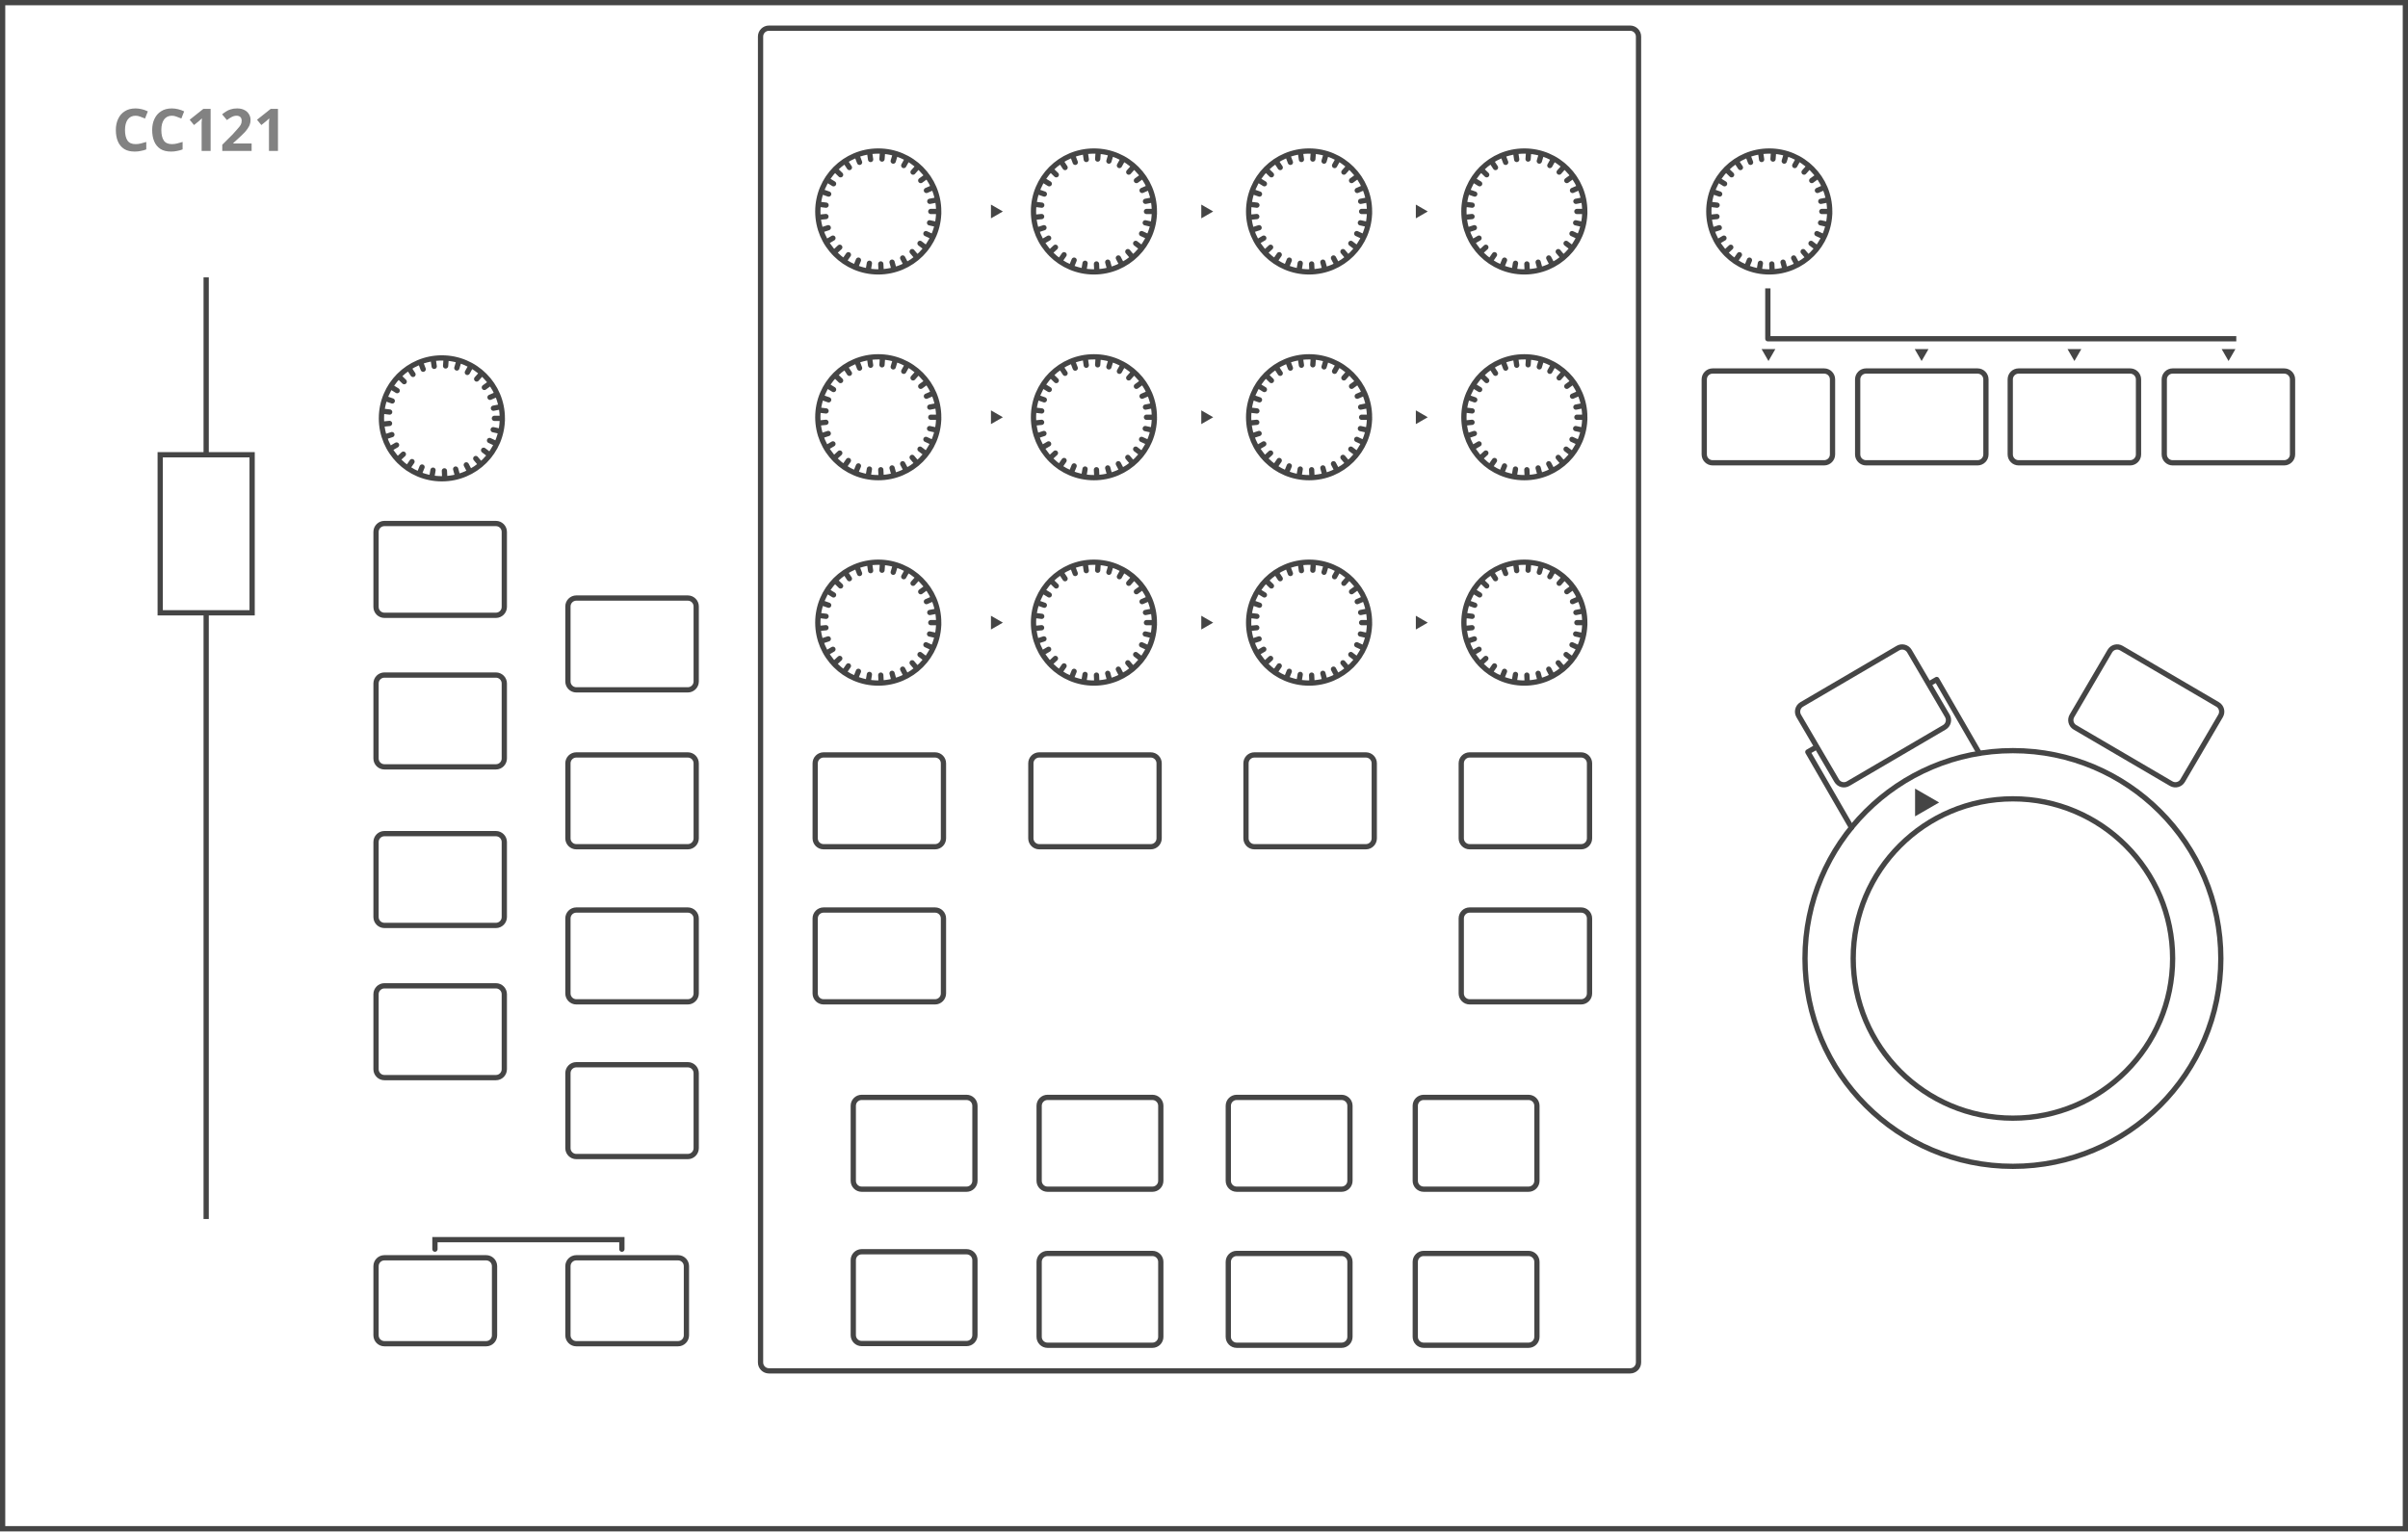
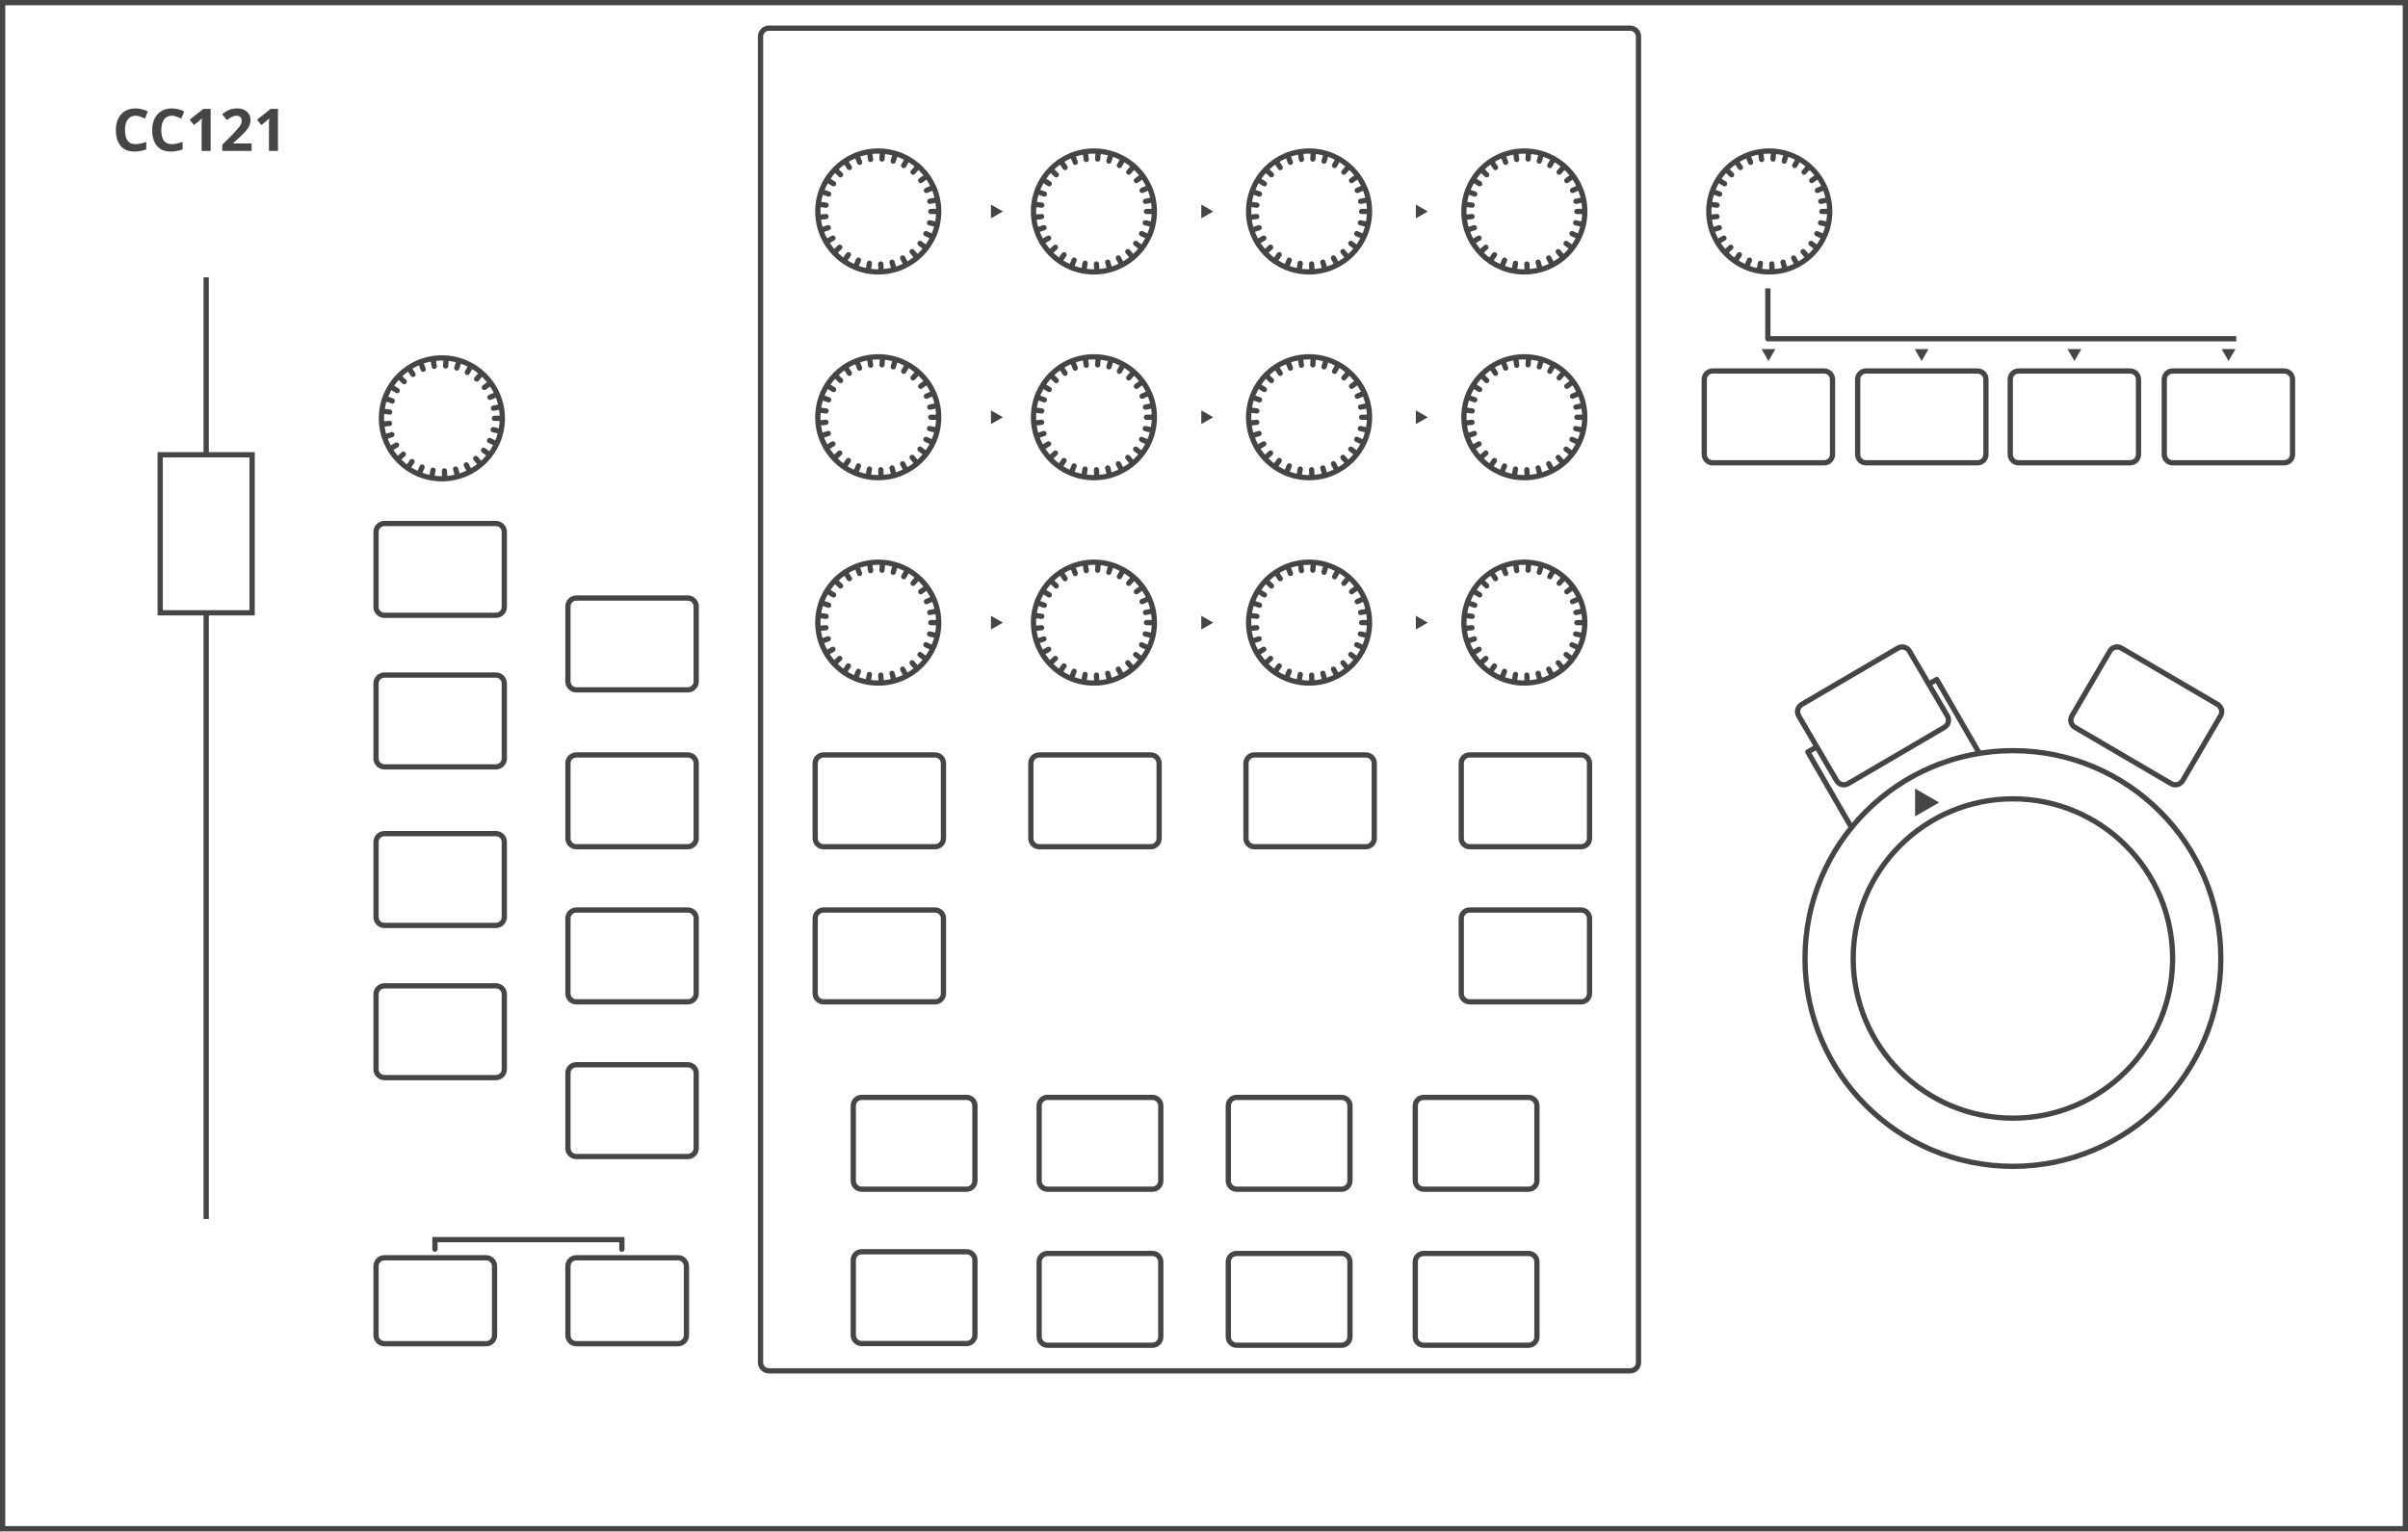
<svg xmlns="http://www.w3.org/2000/svg" width="242.34mm" height="154.16mm" viewBox="0 0 242.34 154.16" version="1.1" id="svg23797">
  <defs id="defs23794">
    </defs>
  <g id="layer2" style="display:inline;opacity:1" transform="translate(-20.48581,-3.014949)">
    <rect style="fill:#ffffff;fill-opacity:1;stroke:#454545;stroke-width:0.529;stroke-linecap:round;-inkscape-stroke:none;stop-color:#000000" id="rect23893" width="241.811" height="153.631" x="20.75" y="3.28" />
    <rect style="font-variation-settings:normal;opacity:1;fill:none;fill-opacity:1;stroke:#454545;stroke-width:0.529;stroke-linecap:round;stroke-linejoin:miter;stroke-miterlimit:4;stroke-dasharray:none;stroke-dashoffset:0;stroke-opacity:1;stop-color:#000000;stop-opacity:1" id="rect27715" width="88.359" height="135.166" x="97.027" y="5.851" rx="0.844" ry="0.844" />
    <path style="fill:none;stroke:#454545;stroke-width:0.529;stroke-linecap:butt;stroke-linejoin:round;stroke-miterlimit:4;stroke-dasharray:none;stroke-opacity:1" d="m 245.545,37.116 h -47.144 v -5.075" id="path28264" />
    <path style="font-variation-settings:normal;display:inline;opacity:1;fill:#454545;fill-opacity:1;stroke:none;stroke-width:2;stroke-linecap:round;stroke-linejoin:miter;stroke-miterlimit:4;stroke-dasharray:none;stroke-dashoffset:0;stroke-opacity:1;stop-color:#000000;stop-opacity:1" id="path28763" d="m 747.635,146.754 -2.617,-4.533 5.234,0 z" transform="matrix(0.2645833,0,0,0.2645833,0.6523167,0.5301812)" />
    <path style="font-variation-settings:normal;display:inline;opacity:1;fill:#454545;fill-opacity:1;stroke:none;stroke-width:2;stroke-linecap:round;stroke-linejoin:miter;stroke-miterlimit:4;stroke-dasharray:none;stroke-dashoffset:0;stroke-opacity:1;stop-color:#000000;stop-opacity:1" id="path29016" d="m 747.635,146.754 -2.617,-4.533 5.234,0 z" transform="matrix(0.2645833,0,0,0.2645833,16.0643,0.5301812)" />
    <path style="font-variation-settings:normal;display:inline;opacity:1;fill:#454545;fill-opacity:1;stroke:none;stroke-width:2;stroke-linecap:round;stroke-linejoin:miter;stroke-miterlimit:4;stroke-dasharray:none;stroke-dashoffset:0;stroke-opacity:1;stop-color:#000000;stop-opacity:1" id="path29018" d="m 747.635,146.754 -2.617,-4.533 5.234,0 z" transform="matrix(0.2645833,0,0,0.2645833,31.4432,0.5301812)" />
    <path style="font-variation-settings:normal;display:inline;opacity:1;fill:#454545;fill-opacity:1;stroke:none;stroke-width:2;stroke-linecap:round;stroke-linejoin:miter;stroke-miterlimit:4;stroke-dasharray:none;stroke-dashoffset:0;stroke-opacity:1;stop-color:#000000;stop-opacity:1" id="path29028" d="m 747.635,146.754 -2.617,-4.533 5.234,0 z" transform="matrix(0.2645833,0,0,0.2645833,46.9544,0.5301812)" />
    <path style="font-variation-settings:normal;display:inline;opacity:1;vector-effect:none;fill:none;fill-opacity:1;stroke:#454545;stroke-width:0.529;stroke-linecap:round;stroke-linejoin:round;stroke-miterlimit:4;stroke-dasharray:none;stroke-dashoffset:0;stroke-opacity:1;-inkscape-stroke:none;stop-color:#000000;stop-opacity:1" d="m 206.817,86.322 -4.391,-7.607 0.881,-0.509" id="path29763" />
    <path style="font-variation-settings:normal;display:inline;opacity:1;vector-effect:none;fill:none;fill-opacity:1;stroke:#454545;stroke-width:0.529;stroke-linecap:round;stroke-linejoin:round;stroke-miterlimit:4;stroke-dasharray:none;stroke-dashoffset:0;stroke-opacity:1;-inkscape-stroke:none;stop-color:#000000;stop-opacity:1" d="m 214.628,71.863 0.769,-0.444 4.294,7.436" id="path29765" />
    <path style="font-variation-settings:normal;display:inline;opacity:1;fill:#454545;fill-opacity:1;stroke:none;stroke-width:2;stroke-linecap:round;stroke-linejoin:miter;stroke-miterlimit:4;stroke-dasharray:none;stroke-dashoffset:0;stroke-opacity:1;stop-color:#000000;stop-opacity:1" id="path47912" d="m 747.635,146.754 -2.617,-4.533 5.234,0 z" transform="matrix(0,-0.2645833,0.2645833,0,125.3463,222.1147)" />
    <path style="font-variation-settings:normal;display:inline;opacity:1;fill:#454545;fill-opacity:1;stroke:none;stroke-width:2;stroke-linecap:round;stroke-linejoin:miter;stroke-miterlimit:4;stroke-dasharray:none;stroke-dashoffset:0;stroke-opacity:1;stop-color:#000000;stop-opacity:1" id="path47916" d="m 747.635,146.754 -2.617,-4.533 5.234,0 z" transform="matrix(0,-0.2645833,0.2645833,0,125.3463,242.8291)" />
    <path style="font-variation-settings:normal;display:inline;opacity:1;fill:#454545;fill-opacity:1;stroke:none;stroke-width:2;stroke-linecap:round;stroke-linejoin:miter;stroke-miterlimit:4;stroke-dasharray:none;stroke-dashoffset:0;stroke-opacity:1;stop-color:#000000;stop-opacity:1" id="path47918" d="m 747.635,146.754 -2.617,-4.533 5.234,0 z" transform="matrix(0,-0.2645833,0.2645833,0,125.3463,263.5063)" />
    <path style="font-variation-settings:normal;display:inline;opacity:1;fill:#454545;fill-opacity:1;stroke:none;stroke-width:2;stroke-linecap:round;stroke-linejoin:miter;stroke-miterlimit:4;stroke-dasharray:none;stroke-dashoffset:0;stroke-opacity:1;stop-color:#000000;stop-opacity:1" id="path47920" d="m 747.635,146.754 -2.617,-4.533 5.234,0 z" transform="matrix(0,-0.2645833,0.2645833,0,103.753,263.5063)" />
    <path style="font-variation-settings:normal;display:inline;opacity:1;fill:#454545;fill-opacity:1;stroke:none;stroke-width:2;stroke-linecap:round;stroke-linejoin:miter;stroke-miterlimit:4;stroke-dasharray:none;stroke-dashoffset:0;stroke-opacity:1;stop-color:#000000;stop-opacity:1" id="path47924" d="m 747.635,146.754 -2.617,-4.533 5.234,0 z" transform="matrix(0,-0.2645833,0.2645833,0,103.753,242.8291)" />
    <path style="font-variation-settings:normal;display:inline;opacity:1;fill:#454545;fill-opacity:1;stroke:none;stroke-width:2;stroke-linecap:round;stroke-linejoin:miter;stroke-miterlimit:4;stroke-dasharray:none;stroke-dashoffset:0;stroke-opacity:1;stop-color:#000000;stop-opacity:1" id="path47926" d="m 747.635,146.754 -2.617,-4.533 5.234,0 z" transform="matrix(0,-0.2645833,0.2645833,0,103.753,222.1147)" />
    <path style="font-variation-settings:normal;display:inline;opacity:1;fill:#454545;fill-opacity:1;stroke:none;stroke-width:2;stroke-linecap:round;stroke-linejoin:miter;stroke-miterlimit:4;stroke-dasharray:none;stroke-dashoffset:0;stroke-opacity:1;stop-color:#000000;stop-opacity:1" id="path47992" d="m 747.635,146.754 -2.617,-4.533 5.234,0 z" transform="matrix(0,-0.2645833,0.2645833,0,82.58629,222.1147)" />
    <path style="font-variation-settings:normal;display:inline;opacity:1;fill:#454545;fill-opacity:1;stroke:none;stroke-width:2;stroke-linecap:round;stroke-linejoin:miter;stroke-miterlimit:4;stroke-dasharray:none;stroke-dashoffset:0;stroke-opacity:1;stop-color:#000000;stop-opacity:1" id="path47996" d="m 747.635,146.754 -2.617,-4.533 5.234,0 z" transform="matrix(0,-0.2645833,0.2645833,0,82.58629,242.8291)" />
    <path style="font-variation-settings:normal;display:inline;opacity:1;fill:#454545;fill-opacity:1;stroke:none;stroke-width:2;stroke-linecap:round;stroke-linejoin:miter;stroke-miterlimit:4;stroke-dasharray:none;stroke-dashoffset:0;stroke-opacity:1;stop-color:#000000;stop-opacity:1" id="path47998" d="m 747.635,146.754 -2.617,-4.533 5.234,0 z" transform="matrix(0,-0.2645833,0.2645833,0,82.58629,263.5063)" />
    <path style="font-variation-settings:normal;display:inline;opacity:1;fill:#454545;fill-opacity:1;stroke:none;stroke-width:0.991;stroke-linecap:round;stroke-linejoin:miter;stroke-miterlimit:4;stroke-dasharray:none;stroke-dashoffset:0;stroke-opacity:1;stop-color:#000000;stop-opacity:1" id="path48176" d="m 747.635,146.754 -2.617,-4.533 5.234,0 z" transform="matrix(0,-0.5340291,0.5340291,0,137.268,483.0588)" />
  </g>
  <g id="layer3" transform="translate(-20.48581,-3.014949)">
    <g id="layer4">
      <path style="fill:none;stroke:#454545;stroke-width:0.529;stroke-linecap:butt;stroke-linejoin:miter;stroke-miterlimit:4;stroke-dasharray:none;stroke-opacity:1" d="M 41.235,125.731 V 30.938" id="path23932" />
      <rect style="fill:#ffffff;fill-opacity:1;stroke:#454545;stroke-width:0.529;stroke-linecap:round;stroke-miterlimit:4;stroke-dasharray:none;stroke-opacity:1;stop-color:#000000" id="rect24198" width="9.251" height="15.913" x="36.609" y="48.795" />
    </g>
    <g id="layer5" style="display:inline">
      <path style="fill:#ffffff;fill-opacity:1;stroke:#454545;stroke-width:0.529;stroke-linecap:round;stroke-miterlimit:4;stroke-dasharray:none;stroke-opacity:1;stop-color:#000000" id="path27552" d="m -37.784,-2.563 c 0,3.36 -2.724,6.083 -6.083,6.083 -3.36,0 -6.083,-2.724 -6.083,-6.083 0,-3.36 2.724,-6.083 6.083,-6.083 3.36,0 6.083,2.724 6.083,6.083 h -0.794 m 0.65,1.313 -0.775,-0.171 m 0.352,1.422 -0.72,-0.334 m 0.037,1.464 -0.631,-0.482 m -0.28,1.438 -0.512,-0.607 m -0.584,1.344 -0.369,-0.703 m -0.86,1.186 -0.209,-0.766 m -1.095,0.973 -0.039,-0.793 m -1.279,0.713 0.133,-0.782 m -1.403,0.421 0.299,-0.735 m -1.461,0.108 0.451,-0.653 m -1.45,-0.21 0.581,-0.541 m -1.37,-0.518 0.684,-0.403 m -1.226,-0.801 0.755,-0.246 m -1.025,-1.047 0.79,-0.077 m -0.775,-1.243 0.788,0.095 m -0.488,-1.381 0.749,0.263 m -0.179,-1.454 0.674,0.418 m 0.139,-1.458 0.568,0.554 m 0.451,-1.394 0.435,0.664 m 0.741,-1.264 0.282,0.742 m 0.996,-1.074 0.115,0.785 m 1.204,-0.834 -0.057,0.792 m 1.356,-0.555 -0.226,0.761 m 1.444,-0.249 -0.385,0.694 m 1.463,0.068 -0.526,0.595 m 1.414,0.382 -0.642,0.467 m 1.298,0.679 -0.727,0.318 m 1.121,0.943 -0.779,0.153 m 0.893,1.021 h -0.794" transform="translate(152.7409,26.8656)" />
      <path style="fill:#ffffff;fill-opacity:1;stroke:#454545;stroke-width:0.529;stroke-linecap:round;stroke-miterlimit:4;stroke-dasharray:none;stroke-opacity:1;stop-color:#000000" id="path27558" d="m -16.079,-2.563 c 0,3.36 -2.724,6.083 -6.083,6.083 -3.36,0 -6.083,-2.724 -6.083,-6.083 0,-3.36 2.724,-6.083 6.083,-6.083 3.36,0 6.083,2.724 6.083,6.083 h -0.794 m 0.65,1.313 -0.775,-0.171 m 0.352,1.422 -0.72,-0.334 m 0.037,1.464 -0.631,-0.482 M -18.239,2.086 -18.751,1.48 M -19.334,2.823 -19.703,2.121 m -0.86,1.186 -0.209,-0.766 m -1.095,0.973 -0.039,-0.793 m -1.279,0.713 0.133,-0.782 m -1.403,0.421 0.299,-0.735 m -1.461,0.108 0.451,-0.653 m -1.45,-0.21 0.581,-0.541 m -1.37,-0.518 0.684,-0.403 m -1.226,-0.801 0.755,-0.246 m -1.025,-1.047 0.79,-0.077 m -0.775,-1.243 0.788,0.095 m -0.488,-1.381 0.749,0.263 m -0.179,-1.454 0.674,0.418 m 0.139,-1.458 0.568,0.554 m 0.451,-1.394 0.435,0.664 m 0.741,-1.264 0.282,0.742 m 0.996,-1.074 0.115,0.785 m 1.204,-0.834 -0.057,0.792 m 1.356,-0.555 -0.226,0.761 m 1.444,-0.249 -0.385,0.694 m 1.463,0.068 -0.526,0.595 m 1.414,0.382 -0.642,0.467 m 1.298,0.679 -0.727,0.318 m 1.121,0.943 -0.779,0.153 m 0.893,1.021 h -0.794" transform="translate(152.7409,26.8656)" />
      <path style="fill:#ffffff;fill-opacity:1;stroke:#454545;stroke-width:0.529;stroke-linecap:round;stroke-miterlimit:4;stroke-dasharray:none;stroke-opacity:1;stop-color:#000000" id="path27564" d="m 5.573,-2.563 c 0,3.36 -2.724,6.083 -6.083,6.083 -3.36,0 -6.083,-2.724 -6.083,-6.083 0,-3.36 2.724,-6.083 6.083,-6.083 3.36,0 6.083,2.724 6.083,6.083 h -0.794 M 5.429,-1.25 4.654,-1.421 M 5.006,5.0772556e-4 4.287,-0.334 M 4.323,1.13 3.693,0.649 M 3.413,2.086 2.901,1.48 M 2.317,2.823 1.948,2.121 M 1.089,3.307 0.88,2.541 M -0.215,3.513 -0.254,2.721 M -1.533,3.434 -1.4,2.652 M -2.803,3.072 -2.504,2.337 M -3.965,2.445 -3.514,1.791 M -4.964,1.582 -4.383,1.041 M -5.753,0.523 -5.069,0.121 m -1.226,-0.801 0.755,-0.246 m -1.025,-1.047 0.79,-0.077 m -0.775,-1.243 0.788,0.095 m -0.488,-1.381 0.749,0.263 m -0.179,-1.454 0.674,0.418 m 0.139,-1.458 0.568,0.554 m 0.451,-1.394 0.435,0.664 m 0.741,-1.264 0.282,0.742 m 0.996,-1.074 0.115,0.785 m 1.204,-0.834 -0.057,0.792 M 1.225,-8.393 0.998,-7.632 m 1.444,-0.249 -0.385,0.694 m 1.463,0.068 -0.526,0.595 m 1.414,0.382 -0.642,0.467 m 1.298,0.679 -0.727,0.318 m 1.121,0.943 -0.779,0.153 m 0.893,1.021 h -0.794" transform="translate(152.7409,26.8656)" />
      <path style="fill:#ffffff;fill-opacity:1;stroke:#454545;stroke-width:0.529;stroke-linecap:round;stroke-miterlimit:4;stroke-dasharray:none;stroke-opacity:1;stop-color:#000000" id="path27570" d="m 27.237,-2.563 c 0,3.36 -2.724,6.083 -6.083,6.083 -3.36,0 -6.083,-2.724 -6.083,-6.083 0,-3.36 2.724,-6.083 6.083,-6.083 3.36,0 6.083,2.724 6.083,6.083 h -0.794 m 0.65,1.313 -0.775,-0.171 M 26.67,5.0772556e-4 25.95,-0.334 M 25.987,1.13 25.357,0.649 M 25.077,2.086 24.565,1.48 M 23.981,2.823 23.612,2.121 M 22.753,3.307 22.544,2.541 M 21.448,3.513 21.41,2.721 M 20.131,3.434 20.264,2.652 M 18.861,3.072 19.16,2.337 M 17.699,2.445 18.15,1.791 M 16.7,1.582 17.281,1.041 M 15.911,0.523 16.595,0.121 m -1.226,-0.801 0.755,-0.246 m -1.025,-1.047 0.79,-0.077 m -0.775,-1.243 0.788,0.095 m -0.488,-1.381 0.749,0.263 m -0.179,-1.454 0.674,0.418 m 0.139,-1.458 0.568,0.554 m 0.451,-1.394 0.435,0.664 m 0.741,-1.264 0.282,0.742 m 0.996,-1.074 0.115,0.785 m 1.204,-0.834 -0.057,0.792 m 1.356,-0.555 -0.226,0.761 m 1.444,-0.249 -0.385,0.694 m 1.463,0.068 -0.526,0.595 m 1.414,0.382 -0.642,0.467 m 1.298,0.679 -0.727,0.318 m 1.121,0.943 -0.779,0.153 m 0.893,1.021 h -0.794" transform="translate(152.7409,26.8656)" />
      <path style="fill:#ffffff;fill-opacity:1;stroke:#454545;stroke-width:0.529;stroke-linecap:round;stroke-miterlimit:4;stroke-dasharray:none;stroke-opacity:1;stop-color:#000000" id="path27576" d="m -37.784,18.152 c 0,3.36 -2.724,6.083 -6.083,6.083 -3.36,0 -6.083,-2.724 -6.083,-6.083 0,-3.36 2.724,-6.083 6.083,-6.083 3.36,0 6.083,2.724 6.083,6.083 h -0.794 m 0.65,1.313 -0.775,-0.171 m 0.352,1.422 -0.72,-0.334 m 0.037,1.464 -0.631,-0.482 m -0.28,1.438 -0.512,-0.607 m -0.584,1.344 -0.369,-0.703 m -0.86,1.186 -0.209,-0.766 m -1.095,0.973 -0.039,-0.793 m -1.279,0.713 0.133,-0.782 m -1.403,0.421 0.299,-0.735 m -1.461,0.108 0.451,-0.653 m -1.45,-0.21 0.581,-0.541 m -1.37,-0.518 0.684,-0.403 m -1.226,-0.801 0.755,-0.246 m -1.025,-1.047 0.79,-0.077 m -0.775,-1.243 0.788,0.095 m -0.488,-1.381 0.749,0.263 m -0.179,-1.454 0.674,0.418 m 0.139,-1.458 0.568,0.554 m 0.451,-1.394 0.435,0.664 m 0.741,-1.264 0.282,0.742 m 0.996,-1.074 0.115,0.785 m 1.204,-0.834 -0.057,0.792 m 1.356,-0.555 -0.226,0.761 m 1.444,-0.249 -0.385,0.694 m 1.463,0.068 -0.526,0.595 m 1.414,0.382 -0.642,0.467 m 1.298,0.679 -0.727,0.318 m 1.121,0.943 -0.779,0.153 m 0.893,1.021 h -0.794" transform="translate(152.7409,26.8656)" />
      <path style="fill:#ffffff;fill-opacity:1;stroke:#454545;stroke-width:0.529;stroke-linecap:round;stroke-miterlimit:4;stroke-dasharray:none;stroke-opacity:1;stop-color:#000000" id="path27582" d="m -16.079,18.152 c 0,3.36 -2.724,6.083 -6.083,6.083 -3.36,0 -6.083,-2.724 -6.083,-6.083 0,-3.36 2.724,-6.083 6.083,-6.083 3.36,0 6.083,2.724 6.083,6.083 h -0.794 m 0.65,1.313 -0.775,-0.171 m 0.352,1.422 -0.72,-0.334 m 0.037,1.464 -0.631,-0.482 m -0.28,1.438 -0.512,-0.607 m -0.584,1.344 -0.369,-0.703 m -0.86,1.186 -0.209,-0.766 m -1.095,0.973 -0.039,-0.793 m -1.279,0.713 0.133,-0.782 m -1.403,0.421 0.299,-0.735 m -1.461,0.108 0.451,-0.653 m -1.45,-0.21 0.581,-0.541 m -1.37,-0.518 0.684,-0.403 m -1.226,-0.801 0.755,-0.246 m -1.025,-1.047 0.79,-0.077 m -0.775,-1.243 0.788,0.095 m -0.488,-1.381 0.749,0.263 m -0.179,-1.454 0.674,0.418 m 0.139,-1.458 0.568,0.554 m 0.451,-1.394 0.435,0.664 m 0.741,-1.264 0.282,0.742 m 0.996,-1.074 0.115,0.785 m 1.204,-0.834 -0.057,0.792 m 1.356,-0.555 -0.226,0.761 m 1.444,-0.249 -0.385,0.694 m 1.463,0.068 -0.526,0.595 m 1.414,0.382 -0.642,0.467 m 1.298,0.679 -0.727,0.318 m 1.121,0.943 -0.779,0.153 m 0.893,1.021 h -0.794" transform="translate(152.7409,26.8656)" />
      <path style="fill:#ffffff;fill-opacity:1;stroke:#454545;stroke-width:0.529;stroke-linecap:round;stroke-miterlimit:4;stroke-dasharray:none;stroke-opacity:1;stop-color:#000000" id="path27588" d="m 5.573,18.152 c 0,3.36 -2.724,6.083 -6.083,6.083 -3.36,0 -6.083,-2.724 -6.083,-6.083 0,-3.36 2.724,-6.083 6.083,-6.083 3.36,0 6.083,2.724 6.083,6.083 h -0.794 M 5.429,19.464 4.654,19.293 M 5.006,20.715 4.287,20.38 m 0.037,1.464 -0.631,-0.482 M 3.413,22.801 2.901,22.194 M 2.317,23.538 1.948,22.835 M 1.089,24.021 0.88,23.255 m -1.095,0.973 -0.039,-0.793 m -1.279,0.713 0.133,-0.782 m -1.403,0.421 0.299,-0.735 m -1.461,0.108 0.451,-0.653 m -1.45,-0.21 0.581,-0.541 m -1.37,-0.518 0.684,-0.403 m -1.226,-0.801 0.755,-0.246 m -1.025,-1.047 0.79,-0.077 m -0.775,-1.243 0.788,0.095 m -0.488,-1.381 0.749,0.263 m -0.179,-1.454 0.674,0.418 m 0.139,-1.458 0.568,0.554 m 0.451,-1.394 0.435,0.664 m 0.741,-1.264 0.282,0.742 m 0.996,-1.074 0.115,0.785 m 1.204,-0.834 -0.057,0.792 M 1.225,12.321 0.998,13.082 M 2.442,12.833 2.057,13.527 m 1.463,0.068 -0.526,0.595 m 1.414,0.382 -0.642,0.467 m 1.298,0.679 -0.727,0.318 m 1.121,0.943 -0.779,0.153 m 0.893,1.021 h -0.794" transform="translate(152.7409,26.8656)" />
      <path style="fill:#ffffff;fill-opacity:1;stroke:#454545;stroke-width:0.529;stroke-linecap:round;stroke-miterlimit:4;stroke-dasharray:none;stroke-opacity:1;stop-color:#000000" id="path27594" d="m 27.237,18.152 c 0,3.36 -2.724,6.083 -6.083,6.083 -3.36,0 -6.083,-2.724 -6.083,-6.083 0,-3.36 2.724,-6.083 6.083,-6.083 3.36,0 6.083,2.724 6.083,6.083 h -0.794 m 0.65,1.313 -0.775,-0.171 m 0.352,1.422 -0.72,-0.334 m 0.037,1.464 -0.631,-0.482 m -0.28,1.438 -0.512,-0.607 m -0.584,1.344 -0.369,-0.703 m -0.86,1.186 -0.209,-0.766 m -1.095,0.973 -0.039,-0.793 m -1.279,0.713 0.133,-0.782 m -1.403,0.421 0.299,-0.735 m -1.461,0.108 0.451,-0.653 M 16.7,22.296 17.281,21.755 M 15.911,21.238 16.595,20.835 m -1.226,-0.801 0.755,-0.246 m -1.025,-1.047 0.79,-0.077 m -0.775,-1.243 0.788,0.095 m -0.488,-1.381 0.749,0.263 m -0.179,-1.454 0.674,0.418 m 0.139,-1.458 0.568,0.554 m 0.451,-1.394 0.435,0.664 m 0.741,-1.264 0.282,0.742 m 0.996,-1.074 0.115,0.785 m 1.204,-0.834 -0.057,0.792 m 1.356,-0.555 -0.226,0.761 m 1.444,-0.249 -0.385,0.694 m 1.463,0.068 -0.526,0.595 m 1.414,0.382 -0.642,0.467 m 1.298,0.679 -0.727,0.318 m 1.121,0.943 -0.779,0.153 m 0.893,1.021 h -0.794" transform="translate(152.7409,26.8656)" />
      <path style="fill:#ffffff;fill-opacity:1;stroke:#454545;stroke-width:0.529;stroke-linecap:round;stroke-miterlimit:4;stroke-dasharray:none;stroke-opacity:1;stop-color:#000000" id="path27613" d="m -37.784,38.829 c 0,3.36 -2.724,6.083 -6.083,6.083 -3.36,0 -6.083,-2.724 -6.083,-6.083 0,-3.36 2.724,-6.083 6.083,-6.083 3.36,0 6.083,2.724 6.083,6.083 h -0.794 m 0.65,1.313 -0.775,-0.171 m 0.352,1.422 -0.72,-0.334 m 0.037,1.464 -0.631,-0.482 m -0.28,1.438 -0.512,-0.607 m -0.584,1.344 -0.369,-0.703 m -0.86,1.186 -0.209,-0.766 m -1.095,0.973 -0.039,-0.793 m -1.279,0.713 0.133,-0.782 m -1.403,0.421 0.299,-0.735 m -1.461,0.108 0.451,-0.653 m -1.45,-0.21 0.581,-0.541 m -1.37,-0.518 0.684,-0.403 m -1.226,-0.801 0.755,-0.246 m -1.025,-1.047 0.79,-0.077 m -0.775,-1.243 0.788,0.095 m -0.488,-1.381 0.749,0.263 m -0.179,-1.454 0.674,0.418 m 0.139,-1.458 0.568,0.554 m 0.451,-1.394 0.435,0.664 m 0.741,-1.264 0.282,0.742 m 0.996,-1.074 0.115,0.785 m 1.204,-0.834 -0.057,0.792 m 1.356,-0.555 -0.226,0.761 m 1.444,-0.249 -0.385,0.694 m 1.463,0.068 -0.526,0.595 m 1.414,0.382 -0.642,0.467 m 1.298,0.679 -0.727,0.318 m 1.121,0.943 -0.779,0.153 m 0.893,1.021 h -0.794" transform="translate(152.7409,26.8656)" />
      <path style="fill:#ffffff;fill-opacity:1;stroke:#454545;stroke-width:0.529;stroke-linecap:round;stroke-miterlimit:4;stroke-dasharray:none;stroke-opacity:1;stop-color:#000000" id="path27619" d="m -16.079,38.829 c 0,3.36 -2.724,6.083 -6.083,6.083 -3.36,0 -6.083,-2.724 -6.083,-6.083 0,-3.36 2.724,-6.083 6.083,-6.083 3.36,0 6.083,2.724 6.083,6.083 h -0.794 m 0.65,1.313 -0.775,-0.171 m 0.352,1.422 -0.72,-0.334 m 0.037,1.464 -0.631,-0.482 m -0.28,1.438 -0.512,-0.607 m -0.584,1.344 -0.369,-0.703 m -0.86,1.186 -0.209,-0.766 m -1.095,0.973 -0.039,-0.793 m -1.279,0.713 0.133,-0.782 m -1.403,0.421 0.299,-0.735 m -1.461,0.108 0.451,-0.653 m -1.45,-0.21 0.581,-0.541 m -1.37,-0.518 0.684,-0.403 m -1.226,-0.801 0.755,-0.246 m -1.025,-1.047 0.79,-0.077 m -0.775,-1.243 0.788,0.095 m -0.488,-1.381 0.749,0.263 m -0.179,-1.454 0.674,0.418 m 0.139,-1.458 0.568,0.554 m 0.451,-1.394 0.435,0.664 m 0.741,-1.264 0.282,0.742 m 0.996,-1.074 0.115,0.785 m 1.204,-0.834 -0.057,0.792 m 1.356,-0.555 -0.226,0.761 m 1.444,-0.249 -0.385,0.694 m 1.463,0.068 -0.526,0.595 m 1.414,0.382 -0.642,0.467 m 1.298,0.679 -0.727,0.318 m 1.121,0.943 -0.779,0.153 m 0.893,1.021 h -0.794" transform="translate(152.7409,26.8656)" />
      <path style="fill:#ffffff;fill-opacity:1;stroke:#454545;stroke-width:0.529;stroke-linecap:round;stroke-miterlimit:4;stroke-dasharray:none;stroke-opacity:1;stop-color:#000000" id="path27625" d="m 5.573,38.829 c 0,3.36 -2.724,6.083 -6.083,6.083 -3.36,0 -6.083,-2.724 -6.083,-6.083 0,-3.36 2.724,-6.083 6.083,-6.083 3.36,0 6.083,2.724 6.083,6.083 h -0.794 M 5.429,40.141 4.654,39.97 M 5.006,41.392 4.287,41.058 m 0.037,1.464 -0.631,-0.482 M 3.413,43.478 2.901,42.871 m -0.584,1.344 -0.369,-0.703 M 1.089,44.698 0.88,43.932 M -0.215,44.905 -0.254,44.112 m -1.279,0.713 0.133,-0.782 m -1.403,0.421 0.299,-0.735 m -1.461,0.108 0.451,-0.653 m -1.45,-0.21 0.581,-0.541 m -1.37,-0.518 0.684,-0.403 m -1.226,-0.801 0.755,-0.246 m -1.025,-1.047 0.79,-0.077 m -0.775,-1.243 0.788,0.095 m -0.488,-1.381 0.749,0.263 m -0.179,-1.454 0.674,0.418 m 0.139,-1.458 0.568,0.554 m 0.451,-1.394 0.435,0.664 m 0.741,-1.264 0.282,0.742 m 0.996,-1.074 0.115,0.785 m 1.204,-0.834 -0.057,0.792 M 1.225,32.998 0.998,33.759 M 2.442,33.51 2.057,34.204 m 1.463,0.068 -0.526,0.595 m 1.414,0.382 -0.642,0.467 m 1.298,0.679 -0.727,0.318 m 1.121,0.943 -0.779,0.153 m 0.893,1.021 h -0.794" transform="translate(152.7409,26.8656)" />
      <path style="fill:#ffffff;fill-opacity:1;stroke:#454545;stroke-width:0.529;stroke-linecap:round;stroke-miterlimit:4;stroke-dasharray:none;stroke-opacity:1;stop-color:#000000" id="path27631" d="m 27.237,38.829 c 0,3.36 -2.724,6.083 -6.083,6.083 -3.36,0 -6.083,-2.724 -6.083,-6.083 0,-3.36 2.724,-6.083 6.083,-6.083 3.36,0 6.083,2.724 6.083,6.083 h -0.794 m 0.65,1.313 -0.775,-0.171 m 0.352,1.422 -0.72,-0.334 m 0.037,1.464 -0.631,-0.482 m -0.28,1.438 -0.512,-0.607 m -0.584,1.344 -0.369,-0.703 m -0.86,1.186 -0.209,-0.766 m -1.095,0.973 -0.039,-0.793 m -1.279,0.713 0.133,-0.782 m -1.403,0.421 0.299,-0.735 m -1.461,0.108 0.451,-0.653 m -1.45,-0.21 0.581,-0.541 M 15.911,41.915 16.595,41.512 m -1.226,-0.801 0.755,-0.246 m -1.025,-1.047 0.79,-0.077 m -0.775,-1.243 0.788,0.095 m -0.488,-1.381 0.749,0.263 m -0.179,-1.454 0.674,0.418 m 0.139,-1.458 0.568,0.554 m 0.451,-1.394 0.435,0.664 m 0.741,-1.264 0.282,0.742 m 0.996,-1.074 0.115,0.785 m 1.204,-0.834 -0.057,0.792 m 1.356,-0.555 -0.226,0.761 m 1.444,-0.249 -0.385,0.694 m 1.463,0.068 -0.526,0.595 m 1.414,0.382 -0.642,0.467 m 1.298,0.679 -0.727,0.318 m 1.121,0.943 -0.779,0.153 m 0.893,1.021 h -0.794" transform="translate(152.7409,26.8656)" />
      <path style="display:inline;fill:#ffffff;fill-opacity:1;stroke:#454545;stroke-width:0.529;stroke-linecap:round;stroke-miterlimit:4;stroke-dasharray:none;stroke-opacity:1;stop-color:#000000" id="path24713" d="m -81.702,18.264 c 0,3.36 -2.724,6.083 -6.083,6.083 -3.36,0 -6.083,-2.724 -6.083,-6.083 0,-3.36 2.724,-6.083 6.083,-6.083 3.36,0 6.083,2.724 6.083,6.083 h -0.794 m 0.65,1.313 -0.775,-0.171 m 0.352,1.422 -0.72,-0.334 m 0.037,1.464 -0.631,-0.482 m -0.28,1.438 -0.512,-0.607 m -0.584,1.344 -0.369,-0.703 m -0.86,1.186 -0.209,-0.766 m -1.095,0.973 -0.039,-0.793 m -1.279,0.713 0.133,-0.782 m -1.403,0.421 0.299,-0.735 m -1.461,0.108 0.451,-0.653 m -1.45,-0.21 0.581,-0.541 m -1.37,-0.518 0.684,-0.403 m -1.226,-0.801 0.755,-0.246 m -1.025,-1.047 0.79,-0.077 m -0.775,-1.243 0.788,0.095 m -0.488,-1.381 0.749,0.263 m -0.179,-1.454 0.674,0.418 m 0.139,-1.458 0.568,0.554 m 0.451,-1.394 0.435,0.664 m 0.741,-1.264 0.282,0.742 m 0.996,-1.074 0.115,0.785 m 1.204,-0.834 -0.057,0.792 m 1.356,-0.555 -0.226,0.761 m 1.444,-0.249 -0.385,0.694 m 1.463,0.068 -0.526,0.595 m 1.414,0.382 -0.642,0.467 m 1.298,0.679 -0.727,0.318 m 1.121,0.943 -0.779,0.153 m 0.893,1.021 h -0.794" transform="translate(152.7409,26.8656)" />
      <path style="fill:#ffffff;fill-opacity:1;stroke:#454545;stroke-width:0.529;stroke-linecap:round;stroke-miterlimit:4;stroke-dasharray:none;stroke-opacity:1;stop-color:#000000" id="path28225" d="m 204.627,24.303 c 0,3.36 -2.724,6.083 -6.083,6.083 -3.36,0 -6.083,-2.724 -6.083,-6.083 0,-3.36 2.724,-6.083 6.083,-6.083 3.36,0 6.083,2.724 6.083,6.083 h -0.794 m 0.65,1.313 -0.775,-0.171 m 0.352,1.422 -0.72,-0.334 m 0.037,1.464 -0.631,-0.482 m -0.28,1.438 -0.512,-0.607 m -0.584,1.344 -0.369,-0.703 m -0.86,1.186 -0.209,-0.766 m -1.095,0.973 -0.038,-0.793 m -1.279,0.713 0.133,-0.782 m -1.403,0.421 0.299,-0.735 m -1.461,0.108 0.451,-0.653 m -1.45,-0.21 0.581,-0.541 m -1.37,-0.518 0.684,-0.403 m -1.226,-0.801 0.755,-0.246 m -1.025,-1.047 0.79,-0.077 m -0.775,-1.243 0.788,0.095 m -0.488,-1.381 0.749,0.263 m -0.179,-1.454 0.674,0.418 m 0.139,-1.458 0.568,0.554 m 0.451,-1.394 0.435,0.664 m 0.741,-1.264 0.282,0.742 m 0.996,-1.074 0.115,0.785 m 1.204,-0.834 -0.057,0.792 m 1.356,-0.555 -0.226,0.761 m 1.444,-0.249 -0.385,0.694 m 1.463,0.068 -0.526,0.595 m 1.414,0.382 -0.642,0.467 m 1.298,0.679 -0.727,0.318 m 1.121,0.943 -0.779,0.153 m 0.893,1.021 h -0.794" />
    </g>
    <g id="layer6" style="opacity:1">
      <rect style="display:inline;fill:#ffffff;fill-opacity:1;stroke:#454545;stroke-width:0.529;stroke-linecap:round;stroke-miterlimit:4;stroke-dasharray:none;stroke-opacity:1;stop-color:#000000" id="rect24819" width="12.909" height="9.242" x="-94.411" y="28.85" rx="0.844" ry="0.844" transform="translate(152.7409,26.8656)" />
      <rect style="display:inline;fill:#ffffff;fill-opacity:1;stroke:#454545;stroke-width:0.529;stroke-linecap:round;stroke-miterlimit:4;stroke-dasharray:none;stroke-opacity:1;stop-color:#000000" id="rect27210" width="12.909" height="9.242" x="-75.099" y="36.354" rx="0.844" ry="0.844" transform="translate(152.7409,26.8656)" />
      <rect style="display:inline;fill:#ffffff;fill-opacity:1;stroke:#454545;stroke-width:0.529;stroke-linecap:round;stroke-miterlimit:4;stroke-dasharray:none;stroke-opacity:1;stop-color:#000000" id="rect27212" width="12.909" height="9.242" x="-75.099" y="52.147" rx="0.844" ry="0.844" transform="translate(152.7409,26.8656)" />
      <rect style="display:inline;fill:#ffffff;fill-opacity:1;stroke:#454545;stroke-width:0.529;stroke-linecap:round;stroke-miterlimit:4;stroke-dasharray:none;stroke-opacity:1;stop-color:#000000" id="rect27214" width="12.909" height="9.242" x="-75.099" y="67.761" rx="0.844" ry="0.844" transform="translate(152.7409,26.8656)" />
      <rect style="display:inline;fill:#ffffff;fill-opacity:1;stroke:#454545;stroke-width:0.529;stroke-linecap:round;stroke-miterlimit:4;stroke-dasharray:none;stroke-opacity:1;stop-color:#000000" id="rect27216" width="12.909" height="9.242" x="-75.099" y="83.335" rx="0.844" ry="0.844" transform="translate(152.7409,26.8656)" />
      <rect style="display:inline;fill:#ffffff;fill-opacity:1;stroke:#454545;stroke-width:0.529;stroke-linecap:round;stroke-miterlimit:4;stroke-dasharray:none;stroke-opacity:1;stop-color:#000000" id="rect27247" width="12.909" height="9.242" x="-94.411" y="44.106" rx="0.844" ry="0.844" transform="translate(152.7409,26.8656)" />
      <rect style="display:inline;fill:#ffffff;fill-opacity:1;stroke:#454545;stroke-width:0.529;stroke-linecap:round;stroke-miterlimit:4;stroke-dasharray:none;stroke-opacity:1;stop-color:#000000" id="rect27249" width="12.909" height="9.242" x="-94.411" y="60.07" rx="0.844" ry="0.844" transform="translate(152.7409,26.8656)" />
      <rect style="display:inline;fill:#ffffff;fill-opacity:1;stroke:#454545;stroke-width:0.529;stroke-linecap:round;stroke-miterlimit:4;stroke-dasharray:none;stroke-opacity:1;stop-color:#000000" id="rect27251" width="12.909" height="9.242" x="-94.411" y="75.39" rx="0.844" ry="0.844" transform="translate(152.7409,26.8656)" />
      <rect style="display:inline;fill:#ffffff;fill-opacity:1;stroke:#454545;stroke-width:0.529;stroke-linecap:round;stroke-miterlimit:4;stroke-dasharray:none;stroke-opacity:1;stop-color:#000000" id="rect27253" width="11.926" height="8.651" x="-94.411" y="102.768" rx="0.844" ry="0.844" transform="translate(152.7409,26.8656)" />
      <rect style="display:inline;fill:#ffffff;fill-opacity:1;stroke:#454545;stroke-width:0.529;stroke-linecap:round;stroke-miterlimit:4;stroke-dasharray:none;stroke-opacity:1;stop-color:#000000" id="rect27357" width="11.926" height="8.651" x="-75.099" y="102.768" rx="0.844" ry="0.844" transform="translate(152.7409,26.8656)" />
      <path style="font-variation-settings:normal;display:inline;opacity:1;vector-effect:none;fill:none;fill-opacity:1;stroke:#454545;stroke-width:0.529;stroke-linecap:round;stroke-linejoin:miter;stroke-miterlimit:4;stroke-dasharray:none;stroke-dashoffset:0;stroke-opacity:1;-inkscape-stroke:none;stop-color:#000000;stop-opacity:1" d="m -88.483,101.9 v -0.958 h 18.814 v 0.961" id="path27392" transform="translate(152.7409,26.8656)" />
      <rect style="display:inline;fill:#ffffff;fill-opacity:1;stroke:#454545;stroke-width:0.529;stroke-linecap:round;stroke-miterlimit:4;stroke-dasharray:none;stroke-opacity:1;stop-color:#000000" id="rect27637" width="12.909" height="9.242" x="-50.215" y="52.147" rx="0.844" ry="0.844" transform="translate(152.7409,26.8656)" />
      <rect style="display:inline;fill:#ffffff;fill-opacity:1;stroke:#454545;stroke-width:0.529;stroke-linecap:round;stroke-miterlimit:4;stroke-dasharray:none;stroke-opacity:1;stop-color:#000000" id="rect27647" width="12.909" height="9.242" x="-28.51" y="52.147" rx="0.844" ry="0.844" transform="translate(152.7409,26.8656)" />
      <rect style="display:inline;fill:#ffffff;fill-opacity:1;stroke:#454545;stroke-width:0.529;stroke-linecap:round;stroke-miterlimit:4;stroke-dasharray:none;stroke-opacity:1;stop-color:#000000" id="rect27649" width="12.909" height="9.242" x="-6.859" y="52.147" rx="0.844" ry="0.844" transform="translate(152.7409,26.8656)" />
      <rect style="display:inline;fill:#ffffff;fill-opacity:1;stroke:#454545;stroke-width:0.529;stroke-linecap:round;stroke-miterlimit:4;stroke-dasharray:none;stroke-opacity:1;stop-color:#000000" id="rect27651" width="12.909" height="9.242" x="14.805" y="52.147" rx="0.844" ry="0.844" transform="translate(152.7409,26.8656)" />
      <rect style="display:inline;fill:#ffffff;fill-opacity:1;stroke:#454545;stroke-width:0.529;stroke-linecap:round;stroke-miterlimit:4;stroke-dasharray:none;stroke-opacity:1;stop-color:#000000" id="rect27653" width="12.909" height="9.242" x="14.805" y="67.761" rx="0.844" ry="0.844" transform="translate(152.7409,26.8656)" />
      <rect style="display:inline;fill:#ffffff;fill-opacity:1;stroke:#454545;stroke-width:0.529;stroke-linecap:round;stroke-miterlimit:4;stroke-dasharray:none;stroke-opacity:1;stop-color:#000000" id="rect27655" width="12.909" height="9.242" x="-50.215" y="67.761" rx="0.844" ry="0.844" transform="translate(152.7409,26.8656)" />
      <rect style="display:inline;fill:#ffffff;fill-opacity:1;stroke:#454545;stroke-width:0.529;stroke-linecap:round;stroke-miterlimit:4;stroke-dasharray:none;stroke-opacity:1;stop-color:#000000" id="rect28733" width="12.909" height="9.242" x="192.001" y="40.363" rx="0.844" ry="0.844" />
      <rect style="display:inline;fill:#ffffff;fill-opacity:1;stroke:#454545;stroke-width:0.529;stroke-linecap:round;stroke-miterlimit:4;stroke-dasharray:none;stroke-opacity:1;stop-color:#000000" id="rect28735" width="12.909" height="9.242" x="207.44" y="40.363" rx="0.844" ry="0.844" />
      <rect style="display:inline;fill:#ffffff;fill-opacity:1;stroke:#454545;stroke-width:0.529;stroke-linecap:round;stroke-miterlimit:4;stroke-dasharray:none;stroke-opacity:1;stop-color:#000000" id="rect28737" width="12.909" height="9.242" x="222.796" y="40.363" rx="0.844" ry="0.844" />
      <rect style="display:inline;fill:#ffffff;fill-opacity:1;stroke:#454545;stroke-width:0.529;stroke-linecap:round;stroke-miterlimit:4;stroke-dasharray:none;stroke-opacity:1;stop-color:#000000" id="rect28739" width="12.909" height="9.242" x="238.297" y="40.363" rx="0.844" ry="0.844" />
      <rect style="display:inline;fill:#ffffff;fill-opacity:1;stroke:#454545;stroke-width:0.529;stroke-linecap:round;stroke-miterlimit:4;stroke-dasharray:none;stroke-opacity:1;stop-color:#000000" id="rect29030" width="12.909" height="9.242" x="235.558" y="-59.32" rx="0.844" ry="0.844" transform="rotate(30.34987)" />
      <rect style="display:inline;fill:#ffffff;fill-opacity:1;stroke:#454545;stroke-width:0.529;stroke-linecap:round;stroke-miterlimit:4;stroke-dasharray:none;stroke-opacity:1;stop-color:#000000" id="rect29174" width="12.909" height="9.242" x="-148.864" y="165.768" rx="0.844" ry="0.844" transform="matrix(-0.8629561,0.5052789,0.5052789,0.8629561,0,0)" />
      <rect style="display:inline;fill:#ffffff;fill-opacity:1;stroke:#454545;stroke-width:0.529;stroke-linecap:round;stroke-miterlimit:4;stroke-dasharray:none;stroke-opacity:1;stop-color:#000000" id="rect47710" width="12.243" height="9.242" x="106.36" y="113.488" rx="0.844" ry="0.844" />
      <rect style="display:inline;fill:#ffffff;fill-opacity:1;stroke:#454545;stroke-width:0.529;stroke-linecap:round;stroke-miterlimit:4;stroke-dasharray:none;stroke-opacity:1;stop-color:#000000" id="rect47814" width="12.243" height="9.242" x="106.36" y="129.026" rx="0.844" ry="0.844" />
      <rect style="display:inline;fill:#ffffff;fill-opacity:1;stroke:#454545;stroke-width:0.529;stroke-linecap:round;stroke-miterlimit:4;stroke-dasharray:none;stroke-opacity:1;stop-color:#000000" id="rect47816" width="12.243" height="9.242" x="125.065" y="129.198" rx="0.844" ry="0.844" />
      <rect style="display:inline;fill:#ffffff;fill-opacity:1;stroke:#454545;stroke-width:0.529;stroke-linecap:round;stroke-miterlimit:4;stroke-dasharray:none;stroke-opacity:1;stop-color:#000000" id="rect47818" width="12.243" height="9.242" x="125.065" y="113.488" rx="0.844" ry="0.844" />
      <rect style="display:inline;fill:#ffffff;fill-opacity:1;stroke:#454545;stroke-width:0.529;stroke-linecap:round;stroke-miterlimit:4;stroke-dasharray:none;stroke-opacity:1;stop-color:#000000" id="rect47822" width="12.243" height="9.242" x="144.102" y="113.488" rx="0.844" ry="0.844" />
      <rect style="display:inline;fill:#ffffff;fill-opacity:1;stroke:#454545;stroke-width:0.529;stroke-linecap:round;stroke-miterlimit:4;stroke-dasharray:none;stroke-opacity:1;stop-color:#000000" id="rect47824" width="12.243" height="9.242" x="144.102" y="129.198" rx="0.844" ry="0.844" />
      <rect style="display:inline;fill:#ffffff;fill-opacity:1;stroke:#454545;stroke-width:0.529;stroke-linecap:round;stroke-miterlimit:4;stroke-dasharray:none;stroke-opacity:1;stop-color:#000000" id="rect47828" width="12.243" height="9.242" x="162.918" y="129.198" rx="0.844" ry="0.844" />
      <rect style="display:inline;fill:#ffffff;fill-opacity:1;stroke:#454545;stroke-width:0.529;stroke-linecap:round;stroke-miterlimit:4;stroke-dasharray:none;stroke-opacity:1;stop-color:#000000" id="rect47830" width="12.243" height="9.242" x="162.918" y="113.488" rx="0.844" ry="0.844" />
    </g>
    <g id="layer7">
      <circle style="font-variation-settings:normal;opacity:1;fill:none;fill-opacity:1;stroke:#454545;stroke-width:0.529;stroke-linecap:round;stroke-linejoin:miter;stroke-miterlimit:4;stroke-dasharray:none;stroke-dashoffset:0;stroke-opacity:1;stop-color:#000000;stop-opacity:1" id="circle29648" cx="223.065" cy="99.505" r="20.924" />
      <circle style="font-variation-settings:normal;opacity:1;fill:#ffffff;fill-opacity:1;stroke:#454545;stroke-width:0.529;stroke-linecap:round;stroke-linejoin:miter;stroke-miterlimit:4;stroke-dasharray:none;stroke-dashoffset:0;stroke-opacity:1;stop-color:#000000;stop-opacity:1" id="path29198" cx="223.065" cy="99.505" r="16.073" />
    </g>
  </g>
  <g id="layer8" style="display:inline" transform="translate(-20.48581,-3.014949)">
-     <text xml:space="preserve" style="font-style:normal;font-weight:normal;font-size:5.925px;line-height:1.25;font-family:sans-serif;display:inline;opacity:0.672;fill:#454545;fill-opacity:1;stroke:none;stroke-width:0.265" x="31.801" y="18.214" id="text33012">
+     <text xml:space="preserve" style="font-style:normal;font-weight:normal;font-size:5.925px;line-height:1.25;font-family:sans-serif;display:inline;opacity:1;fill:#454545;fill-opacity:1;stroke:none;stroke-width:0.265" x="31.801" y="18.214" id="text33012">
      <tspan id="tspan33010" style="font-weight:bold;fill:#454545;fill-opacity:1;stroke-width:0.265" x="31.801" y="18.214">СС121</tspan>
    </text>
  </g>
</svg>
